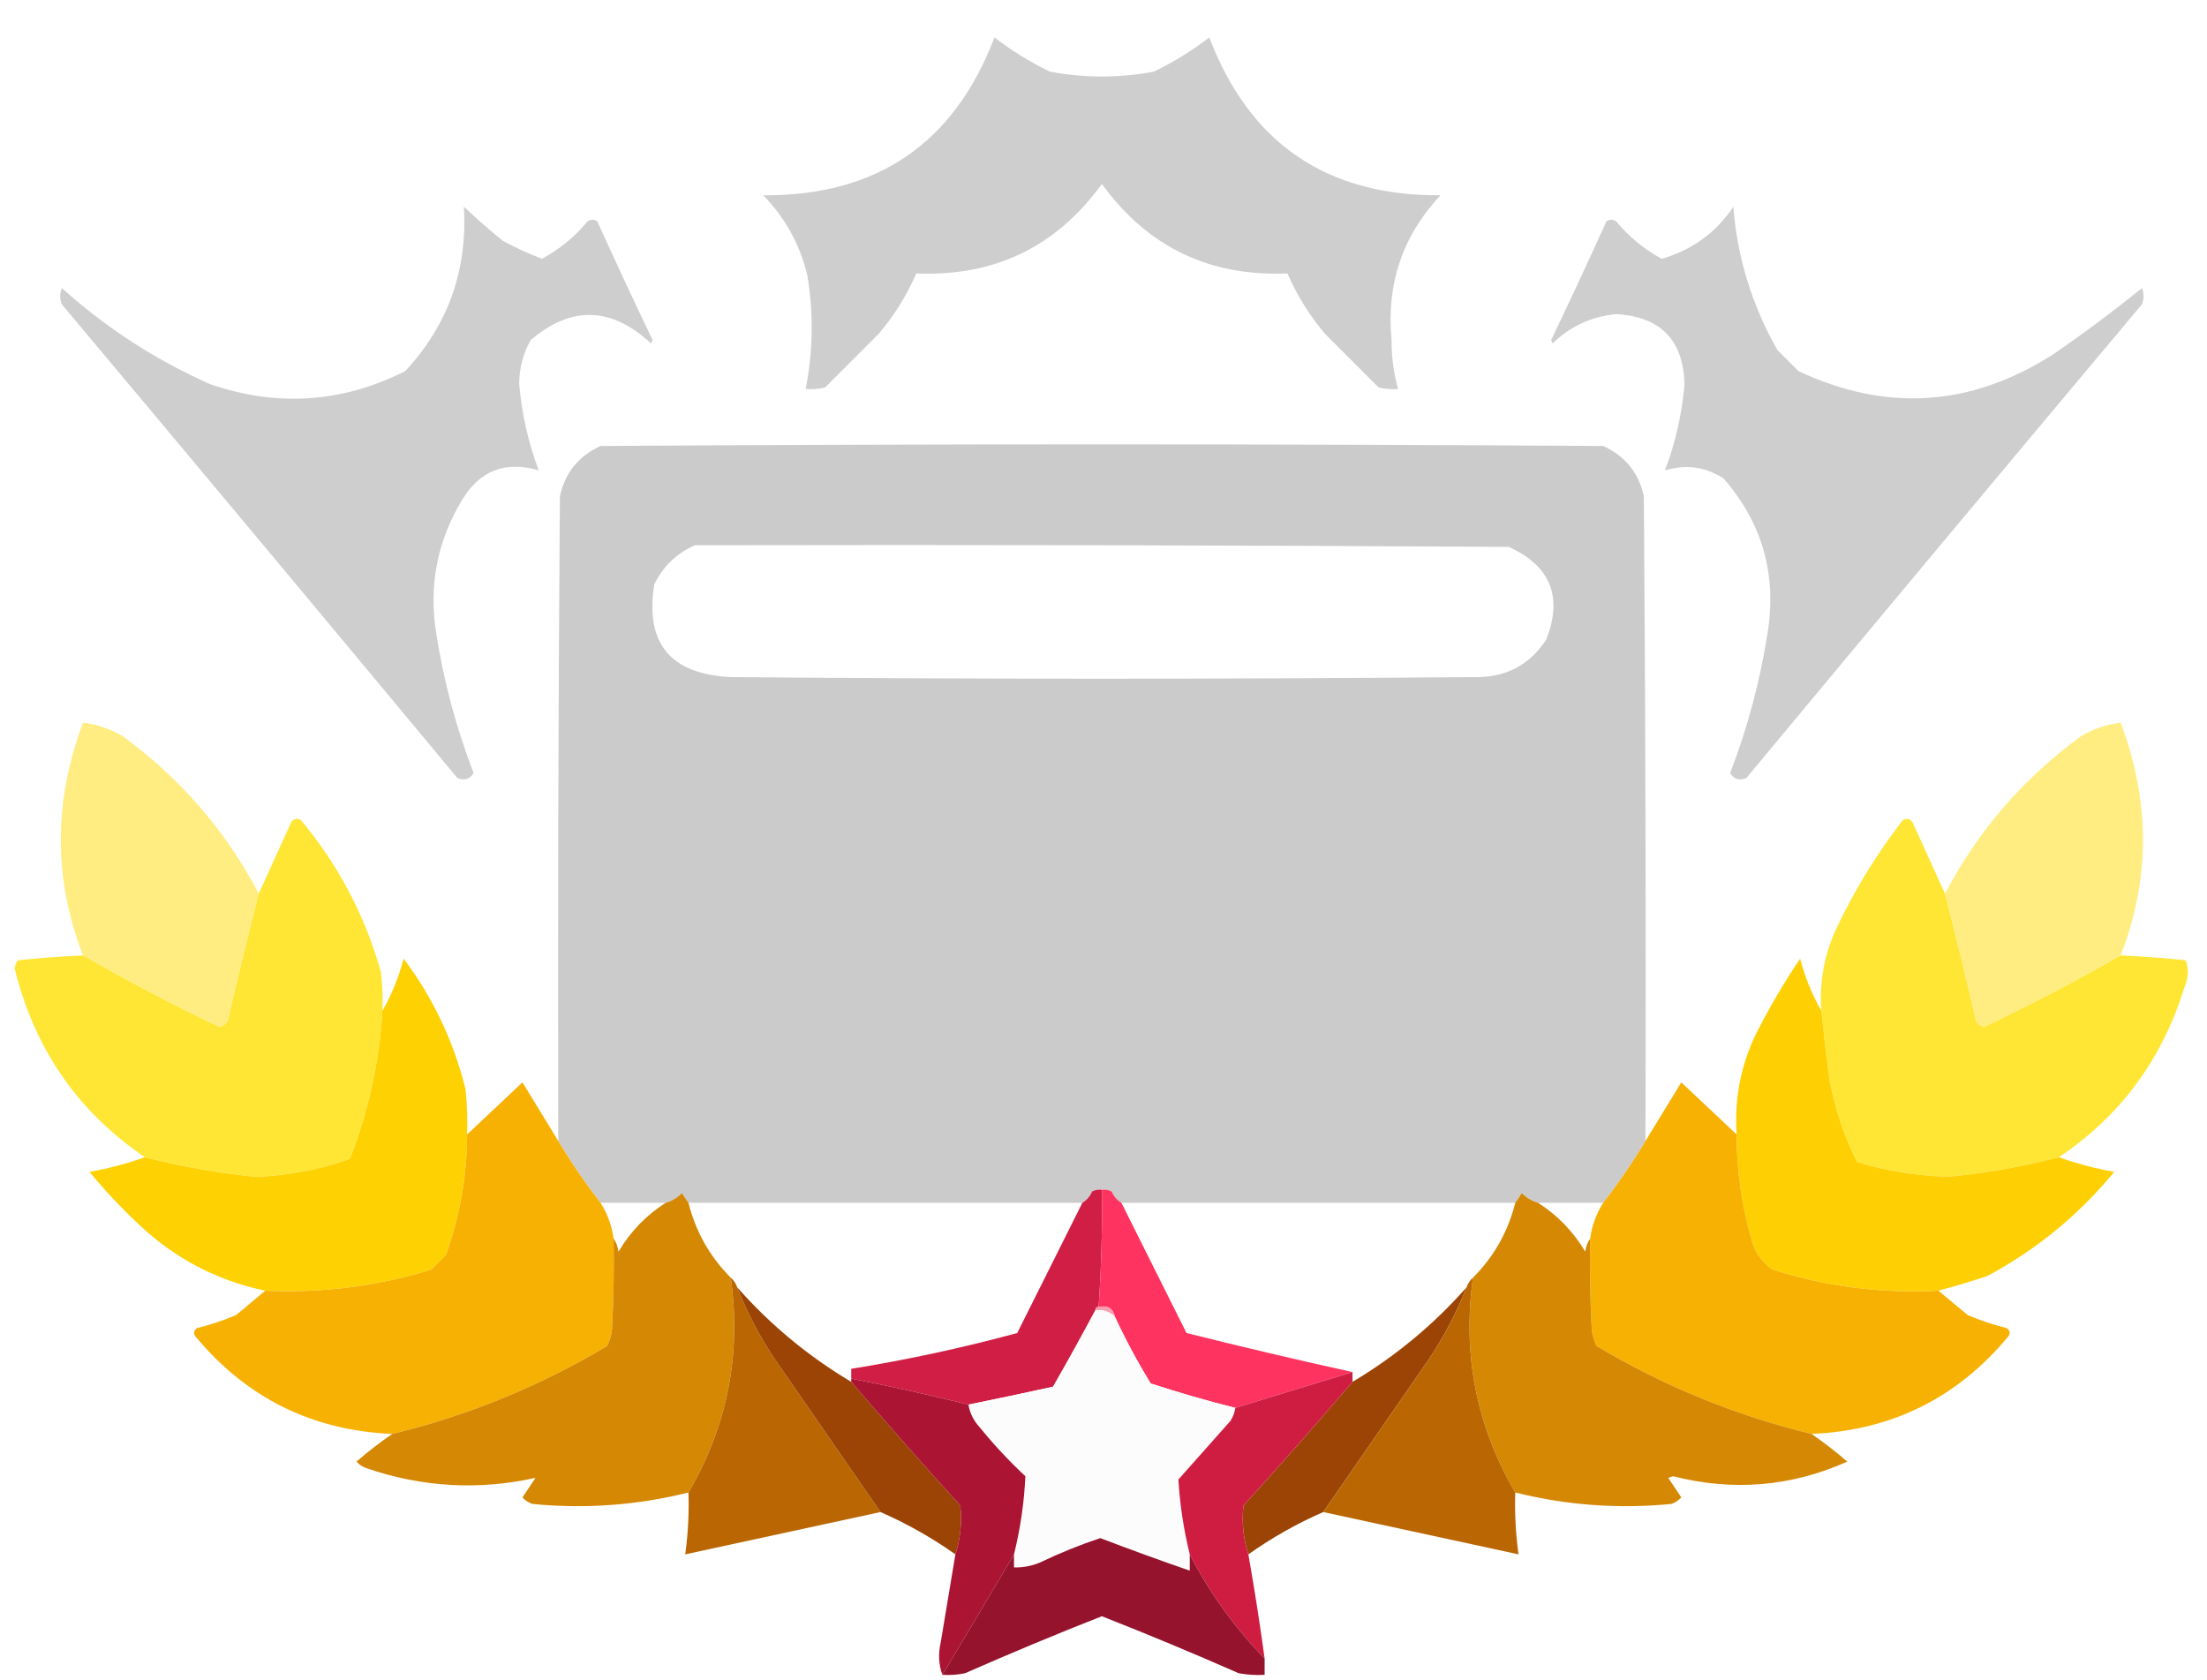
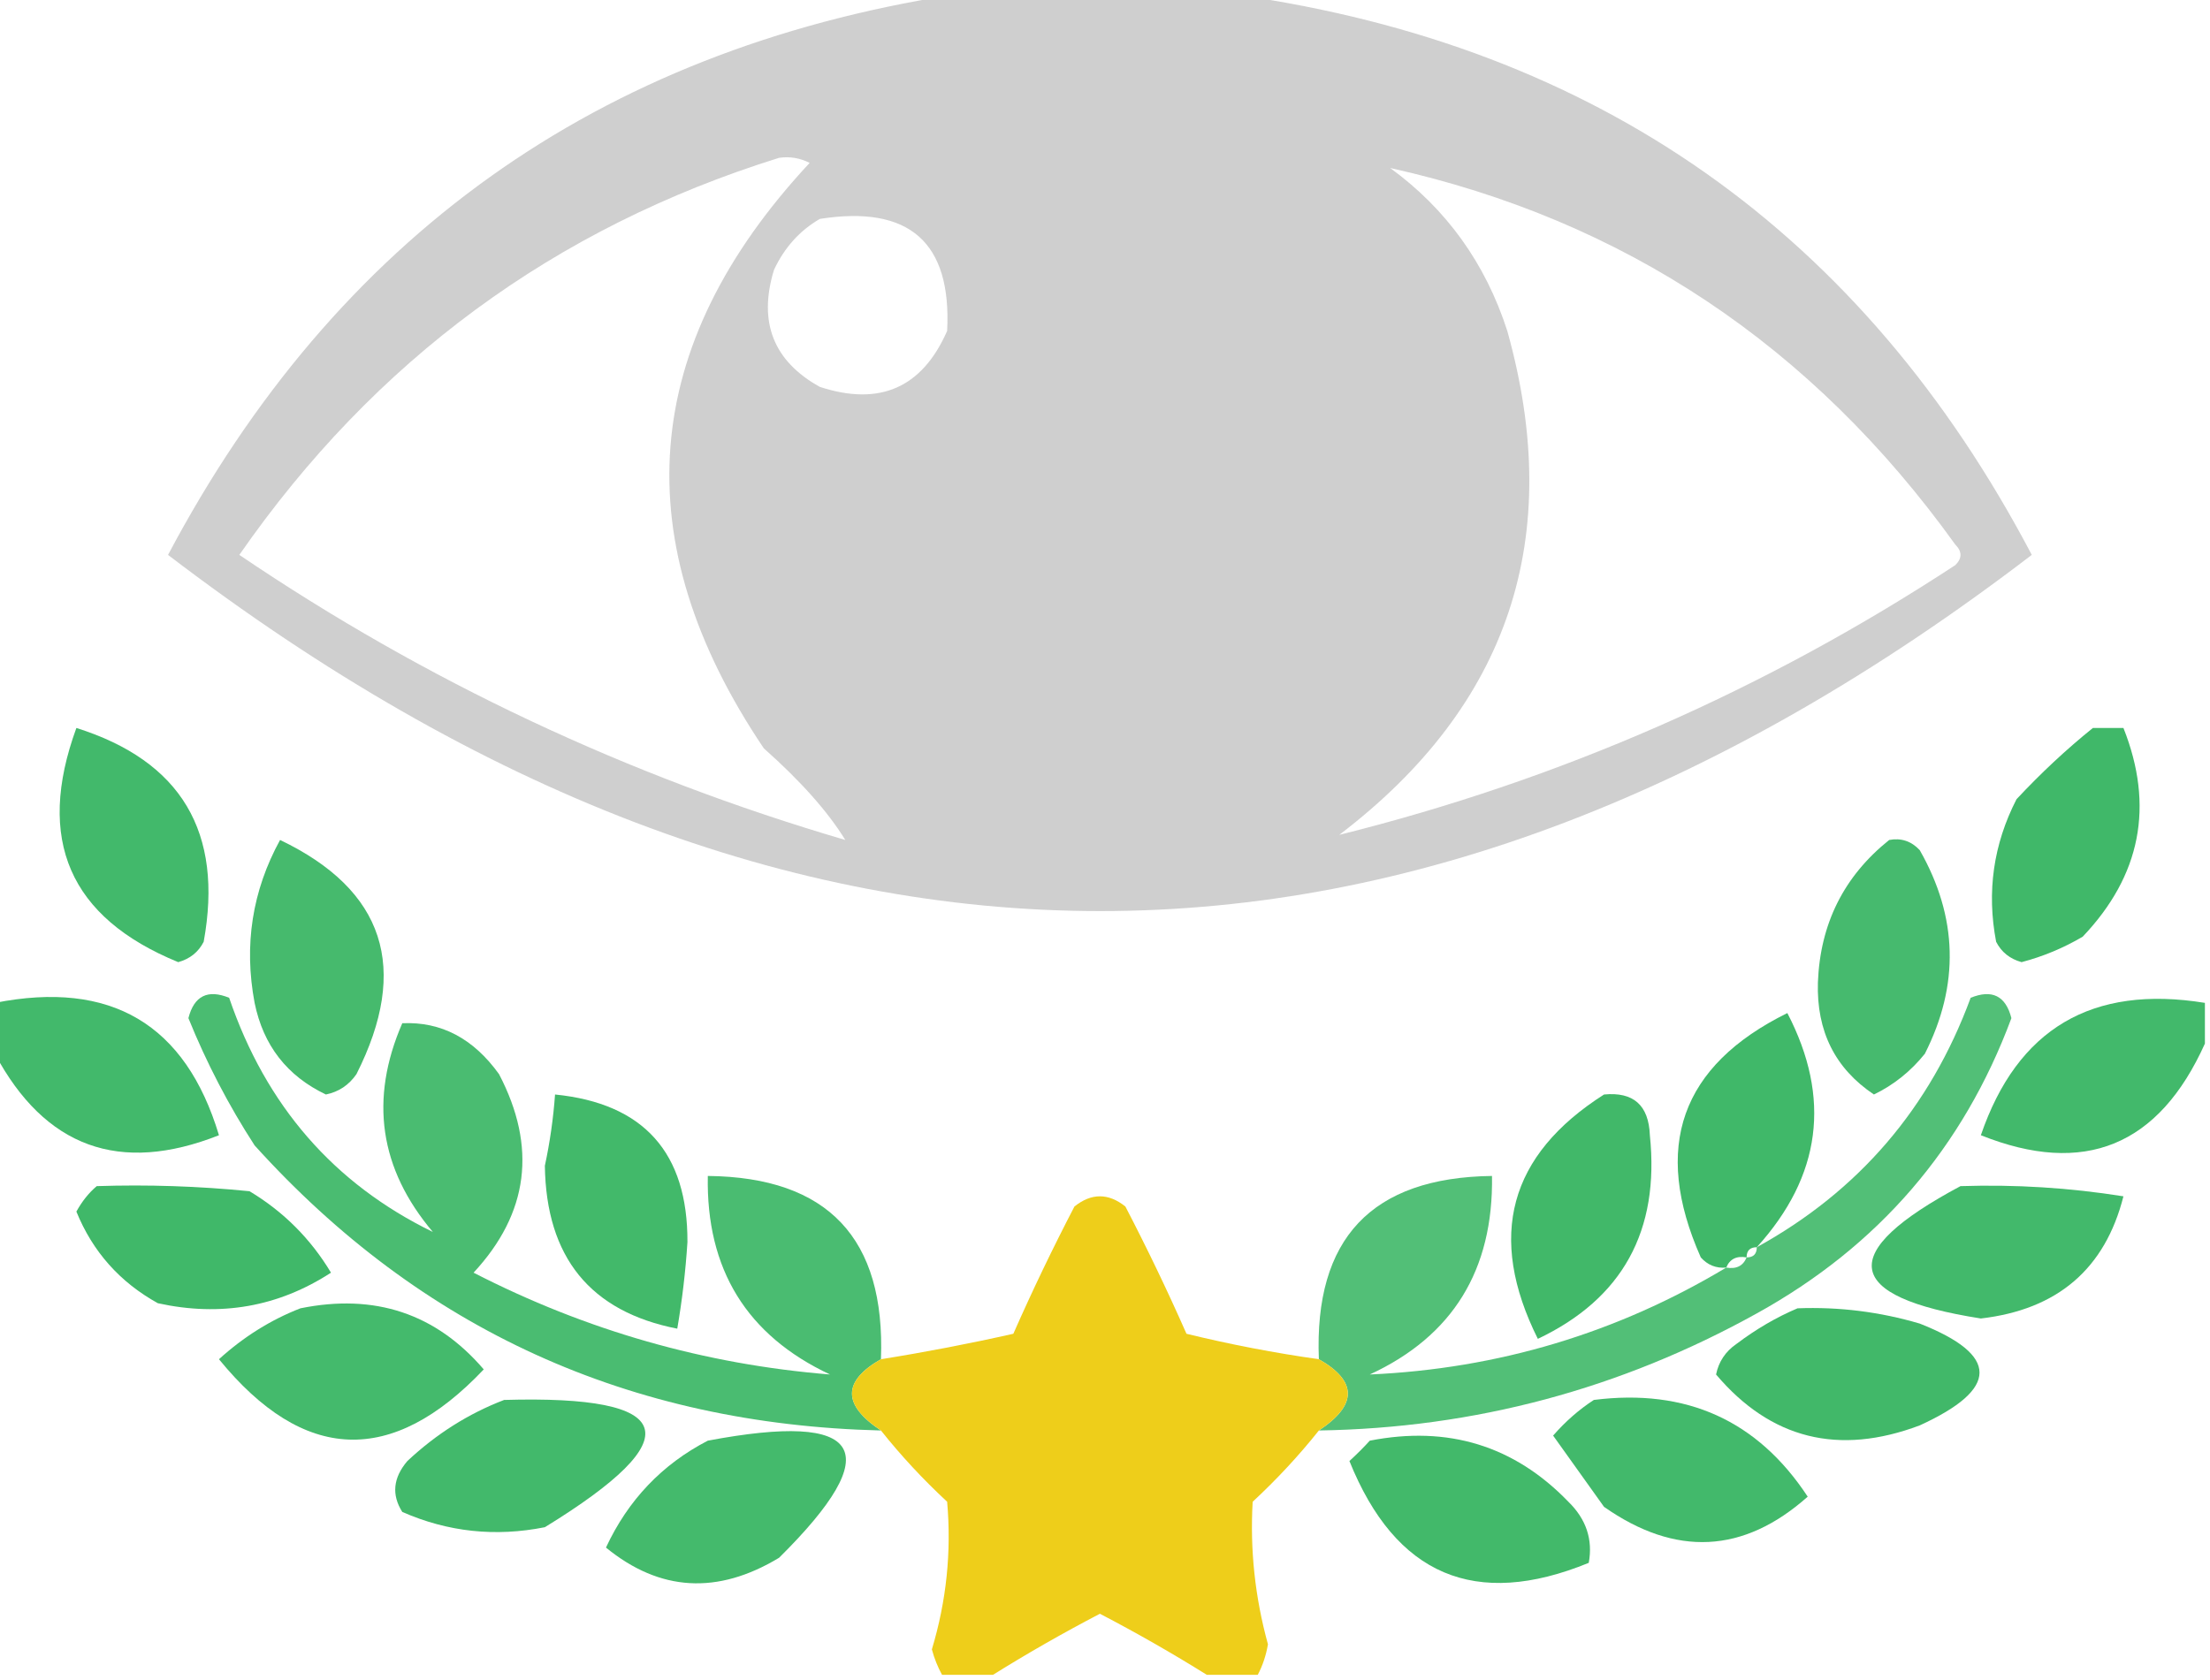
- <svg xmlns="http://www.w3.org/2000/svg" version="1.1" width="678px" height="516px" style="shape-rendering:geometricPrecision; text-rendering:geometricPrecision; image-rendering:optimizeQuality; fill-rule:evenodd; clip-rule:evenodd">
+ <svg xmlns="http://www.w3.org/2000/svg" version="1.1" width="217px" height="165px" style="shape-rendering:geometricPrecision; text-rendering:geometricPrecision; image-rendering:optimizeQuality; fill-rule:evenodd; clip-rule:evenodd">
  <g>
-     <path style="opacity:0.968" fill="#cccccc" d="M 305.5,11.5 C 310.719,15.518 316.386,19.018 322.5,22C 333.167,24 343.833,24 354.5,22C 360.614,19.018 366.281,15.518 371.5,11.5C 383.89,44.038 407.556,60.204 442.5,60C 430.84,72.478 425.84,87.311 427.5,104.5C 427.464,109.61 428.131,114.61 429.5,119.5C 427.473,119.662 425.473,119.495 423.5,119C 418.054,113.554 412.554,108.054 407,102.5C 402.277,96.888 398.444,90.721 395.5,84C 371.521,85.01 352.521,75.843 338.5,56.5C 324.479,75.843 305.479,85.01 281.5,84C 278.556,90.721 274.723,96.888 270,102.5C 264.446,108.054 258.946,113.554 253.5,119C 251.527,119.495 249.527,119.662 247.5,119.5C 249.799,107.906 249.966,96.24 248,84.5C 245.705,75.073 241.205,66.906 234.5,60C 269.444,60.204 293.11,44.038 305.5,11.5 Z" />
+     <path style="opacity:0.945" fill="#cccccc" d="M 93.5,-0.5 C 102.833,-0.5 112.167,-0.5 121.5,-0.5C 156.871,4.537 182.871,22.87 199.5,54.5C 138.546,101.147 77.546,101.147 16.5,54.5C 33.007,23.324 58.674,4.991 93.5,-0.5 Z M 76.5,15.5 C 77.552,15.351 78.552,15.517 79.5,16C 62.778,33.947 61.278,53.114 75,73.5C 78.618,76.712 81.284,79.712 83,82.5C 61.631,76.23 41.797,66.897 23.5,54.5C 36.774,35.379 54.441,22.379 76.5,15.5 Z M 136.5,16.5 C 159.45,21.598 177.95,33.932 192,53.5C 192.667,54.167 192.667,54.833 192,55.5C 173.272,67.785 153.105,76.618 131.5,82C 148.179,69.295 153.679,52.795 148,32.5C 145.86,25.863 142.027,20.53 136.5,16.5 Z M 80.5,21.5 C 89.282,20.122 93.449,23.789 93,32.5C 90.549,38.089 86.383,39.922 80.5,38C 75.931,35.459 74.431,31.625 76,26.5C 77.025,24.313 78.525,22.646 80.5,21.5 Z" />
  </g>
  <g>
-     <path style="opacity:0.96" fill="#cccccc" d="M 142.5,63.5 C 146.262,67.083 150.262,70.583 154.5,74C 158.381,76.107 162.381,77.941 166.5,79.5C 171.944,76.551 176.61,72.718 180.5,68C 181.5,67.333 182.5,67.333 183.5,68C 189.022,80.211 194.688,92.378 200.5,104.5C 200.333,104.833 200.167,105.167 200,105.5C 187.795,94.172 175.462,93.838 163,104.5C 160.661,108.687 159.495,113.187 159.5,118C 160.293,127.138 162.293,135.971 165.5,144.5C 155.301,141.508 147.468,144.508 142,153.5C 134.333,166.168 131.666,179.835 134,194.5C 136.303,209.243 140.137,223.576 145.5,237.5C 144.307,239.384 142.641,239.884 140.5,239C 100.119,190.408 59.619,141.908 19,93.5C 18.333,91.833 18.333,90.167 19,88.5C 32.581,100.712 47.748,110.545 64.5,118C 85.103,125.105 105.103,123.772 124.5,114C 137.665,99.814 143.665,82.981 142.5,63.5 Z" />
+     <path style="opacity:0.932" fill="#35b460" d="M 7.5,71.5 C 17.794,74.743 21.96,81.743 20,92.5C 19.481,93.516 18.647,94.182 17.5,94.5C 6.822,90.136 3.489,82.469 7.5,71.5 Z" />
  </g>
  <g>
-     <path style="opacity:0.96" fill="#cccccc" d="M 532.5,63.5 C 533.644,78.923 538.144,93.589 546,107.5C 548.167,109.667 550.333,111.833 552.5,114C 579.372,126.642 605.372,124.976 630.5,109C 639.949,102.552 649.116,95.719 658,88.5C 658.667,90.167 658.667,91.833 658,93.5C 617.381,141.908 576.881,190.408 536.5,239C 534.359,239.884 532.693,239.384 531.5,237.5C 536.863,223.576 540.697,209.243 543,194.5C 545.894,176.483 541.394,160.65 529.5,147C 523.939,143.388 517.939,142.554 511.5,144.5C 514.707,135.971 516.707,127.138 517.5,118C 517.093,104.426 510.093,97.26 496.5,96.5C 488.903,97.216 482.403,100.216 477,105.5C 476.833,105.167 476.667,104.833 476.5,104.5C 482.312,92.378 487.978,80.211 493.5,68C 494.5,67.333 495.5,67.333 496.5,68C 500.39,72.718 505.056,76.551 510.5,79.5C 519.864,76.781 527.197,71.448 532.5,63.5 Z" />
+     <path style="opacity:0.944" fill="#35b460" d="M 205.5,71.5 C 206.5,71.5 207.5,71.5 208.5,71.5C 211.544,79.162 210.211,85.995 204.5,92C 202.61,93.112 200.61,93.946 198.5,94.5C 197.353,94.182 196.519,93.516 196,92.5C 195.063,87.597 195.73,82.93 198,78.5C 200.396,75.933 202.896,73.6 205.5,71.5 Z" />
  </g>
  <g>
-     <path style="opacity:0.992" fill="#cccbcb" d="M 505.5,350.5 C 501.557,357.108 497.224,363.441 492.5,369.5C 485.833,369.5 479.167,369.5 472.5,369.5C 470.606,368.952 468.94,367.952 467.5,366.5C 466.824,367.602 466.158,368.602 465.5,369.5C 425.167,369.5 384.833,369.5 344.5,369.5C 343.163,368.685 342.163,367.518 341.5,366C 340.552,365.517 339.552,365.351 338.5,365.5C 337.448,365.351 336.448,365.517 335.5,366C 334.837,367.518 333.837,368.685 332.5,369.5C 292.167,369.5 251.833,369.5 211.5,369.5C 210.842,368.602 210.176,367.602 209.5,366.5C 208.06,367.952 206.394,368.952 204.5,369.5C 197.833,369.5 191.167,369.5 184.5,369.5C 179.776,363.441 175.443,357.108 171.5,350.5C 171.333,284.499 171.5,218.499 172,152.5C 173.539,145.287 177.705,140.12 184.5,137C 287.167,136.333 389.833,136.333 492.5,137C 499.295,140.12 503.461,145.287 505,152.5C 505.5,218.499 505.667,284.499 505.5,350.5 Z M 213.5,167.5 C 296.834,167.333 380.167,167.5 463.5,168C 476.339,173.847 480.172,183.347 475,196.5C 469.738,204.49 462.238,208.324 452.5,208C 376.5,208.667 300.5,208.667 224.5,208C 205.92,207.104 198.087,197.604 201,179.5C 203.744,173.921 207.911,169.921 213.5,167.5 Z" />
+     <path style="opacity:0.915" fill="#35b460" d="M 27.5,82.5 C 37.76,87.414 40.26,95.081 35,105.5C 34.261,106.574 33.261,107.241 32,107.5C 28.187,105.683 25.854,102.683 25,98.5C 23.932,92.825 24.765,87.492 27.5,82.5 Z" />
  </g>
  <g>
-     <path style="opacity:0.979" fill="#ffed7f" d="M 79.5,274.5 C 76.181,287.444 73.014,300.444 70,313.5C 69.481,314.516 68.647,315.182 67.5,315.5C 53.16,308.665 39.16,301.331 25.5,293.5C 16.406,270.072 16.406,246.239 25.5,222C 29.673,222.502 33.673,223.835 37.5,226C 55.326,238.983 69.326,255.15 79.5,274.5 Z" />
+     <path style="opacity:0.914" fill="#35b460" d="M 185.5,82.5 C 186.675,82.281 187.675,82.614 188.5,83.5C 192.251,90.085 192.418,96.752 189,103.5C 187.611,105.227 185.944,106.561 184,107.5C 180.19,104.95 178.357,101.284 178.5,96.5C 178.718,90.73 181.052,86.063 185.5,82.5 Z" />
  </g>
  <g>
-     <path style="opacity:0.979" fill="#ffed7f" d="M 651.5,293.5 C 637.84,301.331 623.84,308.665 609.5,315.5C 608.353,315.182 607.519,314.516 607,313.5C 603.986,300.444 600.819,287.444 597.5,274.5C 607.674,255.15 621.674,238.983 639.5,226C 643.327,223.835 647.327,222.502 651.5,222C 660.594,246.239 660.594,270.072 651.5,293.5 Z" />
+     <path style="opacity:0.932" fill="#35b460" d="M -0.5,98.5 C 10.879,96.245 18.212,100.578 21.5,111.5C 11.746,115.361 4.413,112.694 -0.5,103.5C -0.5,101.833 -0.5,100.167 -0.5,98.5 Z" />
  </g>
  <g>
-     <path style="opacity:0.993" fill="#ffe633" d="M 117.5,310.5 C 116.539,326.209 113.206,341.376 107.5,356C 98.144,359.338 88.477,361.171 78.5,361.5C 66.998,360.361 55.664,358.361 44.5,355.5C 23.85,341.467 10.517,322.134 4.5,297.5C 4.608,296.558 4.941,295.725 5.5,295C 12.156,294.289 18.822,293.789 25.5,293.5C 39.16,301.331 53.16,308.665 67.5,315.5C 68.647,315.182 69.481,314.516 70,313.5C 73.014,300.444 76.181,287.444 79.5,274.5C 82.805,267.219 86.138,259.886 89.5,252.5C 90.365,251.417 91.365,251.251 92.5,252C 103.938,265.707 112.105,281.207 117,298.5C 117.499,302.486 117.666,306.486 117.5,310.5 Z" />
+     <path style="opacity:0.894" fill="#35b460" d="M 86.5,133.5 C 82.71,135.662 82.71,137.995 86.5,140.5C 61.817,139.903 41.317,130.569 25,112.5C 22.443,108.554 20.276,104.387 18.5,100C 19.059,97.812 20.393,97.146 22.5,98C 26.111,108.593 32.778,116.26 42.5,121C 37.257,114.801 36.257,107.968 39.5,100.5C 43.312,100.326 46.479,101.993 49,105.5C 52.742,112.667 51.909,119.167 46.5,125C 57.55,130.678 69.217,134.011 81.5,135C 73.325,131.164 69.325,124.664 69.5,115.5C 81.286,115.621 86.953,121.621 86.5,133.5 Z" />
  </g>
  <g>
-     <path style="opacity:0.993" fill="#ffe633" d="M 597.5,274.5 C 600.819,287.444 603.986,300.444 607,313.5C 607.519,314.516 608.353,315.182 609.5,315.5C 623.84,308.665 637.84,301.331 651.5,293.5C 658.178,293.789 664.844,294.289 671.5,295C 672.443,297.8 672.276,300.634 671,303.5C 664.189,325.522 651.356,342.856 632.5,355.5C 621.348,358.397 610.015,360.397 598.5,361.5C 588.967,361.206 579.633,359.706 570.5,357C 566.489,348.966 563.655,340.466 562,331.5C 561.076,324.496 560.243,317.496 559.5,310.5C 558.879,301.773 560.379,293.44 564,285.5C 569.643,273.541 576.476,262.375 584.5,252C 585.635,251.251 586.635,251.417 587.5,252.5C 590.862,259.886 594.195,267.219 597.5,274.5 Z" />
+     <path style="opacity:0.854" fill="#35b460" d="M 129.5,140.5 C 133.29,137.995 133.29,135.662 129.5,133.5C 129.017,121.65 134.684,115.65 146.5,115.5C 146.647,124.732 142.647,131.232 134.5,135C 147.105,134.435 158.771,130.935 169.5,124.5C 170.492,124.672 171.158,124.338 171.5,123.5C 172.167,123.5 172.5,123.167 172.5,122.5C 182.516,116.979 189.516,108.813 193.5,98C 195.607,97.146 196.941,97.812 197.5,100C 192.771,112.732 184.438,122.399 172.5,129C 159.124,136.427 144.791,140.261 129.5,140.5 Z" />
  </g>
  <g>
-     <path style="opacity:0.988" fill="#fed000" d="M 143.5,348.5 C 143.458,361.21 141.291,373.543 137,385.5C 135.5,387 134,388.5 132.5,390C 115.908,395.137 98.908,397.303 81.5,396.5C 66.608,393.386 53.608,386.553 42.5,376C 37.133,370.968 32.133,365.635 27.5,360C 33.322,358.962 38.989,357.462 44.5,355.5C 55.664,358.361 66.998,360.361 78.5,361.5C 88.477,361.171 98.144,359.338 107.5,356C 113.206,341.376 116.539,326.209 117.5,310.5C 120.328,305.537 122.494,300.203 124,294.5C 133.003,306.508 139.336,319.841 143,334.5C 143.499,339.155 143.666,343.821 143.5,348.5 Z" />
+     <path style="opacity:0.932" fill="#35b460" d="M 216.5,98.5 C 216.5,99.833 216.5,101.167 216.5,102.5C 211.977,112.56 204.644,115.56 194.5,111.5C 198.085,101.035 205.418,96.701 216.5,98.5 Z" />
  </g>
  <g>
-     <path style="opacity:0.988" fill="#fecf00" d="M 559.5,310.5 C 560.243,317.496 561.076,324.496 562,331.5C 563.655,340.466 566.489,348.966 570.5,357C 579.633,359.706 588.967,361.206 598.5,361.5C 610.015,360.397 621.348,358.397 632.5,355.5C 638.011,357.462 643.678,358.962 649.5,360C 638.585,373.253 625.585,383.919 610.5,392C 605.423,393.68 600.423,395.18 595.5,396.5C 578.063,397.416 561.063,395.25 544.5,390C 541.131,387.635 538.964,384.468 538,380.5C 535.005,370.03 533.505,359.364 533.5,348.5C 532.78,338.042 534.614,328.042 539,318.5C 543.162,310.172 547.829,302.172 553,294.5C 554.506,300.203 556.672,305.537 559.5,310.5 Z" />
+     <path style="opacity:0.943" fill="#35b460" d="M 172.5,122.5 C 171.833,122.5 171.5,122.833 171.5,123.5C 170.508,123.328 169.842,123.662 169.5,124.5C 168.504,124.586 167.671,124.252 167,123.5C 162.199,112.671 165.032,104.671 175.5,99.5C 179.832,107.845 178.832,115.512 172.5,122.5 Z" />
  </g>
  <g>
-     <path style="opacity:0.991" fill="#f7b000" d="M 171.5,350.5 C 175.443,357.108 179.776,363.441 184.5,369.5C 186.623,372.867 187.956,376.534 188.5,380.5C 188.666,389.839 188.5,399.173 188,408.5C 187.798,410.256 187.298,411.922 186.5,413.5C 165.825,425.841 143.825,434.841 120.5,440.5C 95.904,439.452 75.738,429.452 60,410.5C 59.383,409.551 59.549,408.718 60.5,408C 64.608,406.973 68.608,405.64 72.5,404C 75.531,401.492 78.531,398.992 81.5,396.5C 98.908,397.303 115.908,395.137 132.5,390C 134,388.5 135.5,387 137,385.5C 141.291,373.543 143.458,361.21 143.5,348.5C 149.094,343.244 154.76,337.911 160.5,332.5C 164.178,338.528 167.844,344.528 171.5,350.5 Z" />
+     <path style="opacity:0.937" fill="#35b460" d="M 54.5,107.5 C 63.204,108.372 67.537,113.206 67.5,122C 67.316,124.865 66.982,127.698 66.5,130.5C 57.961,128.825 53.628,123.492 53.5,114.5C 53.997,112.182 54.331,109.848 54.5,107.5 Z" />
  </g>
  <g>
-     <path style="opacity:0.991" fill="#f7b000" d="M 533.5,348.5 C 533.505,359.364 535.005,370.03 538,380.5C 538.964,384.468 541.131,387.635 544.5,390C 561.063,395.25 578.063,397.416 595.5,396.5C 598.469,398.992 601.469,401.492 604.5,404C 608.392,405.64 612.392,406.973 616.5,408C 617.451,408.718 617.617,409.551 617,410.5C 601.262,429.452 581.096,439.452 556.5,440.5C 533.136,434.818 511.136,425.818 490.5,413.5C 489.702,411.922 489.202,410.256 489,408.5C 488.5,399.173 488.334,389.839 488.5,380.5C 489.044,376.534 490.377,372.867 492.5,369.5C 497.224,363.441 501.557,357.108 505.5,350.5C 509.156,344.528 512.822,338.528 516.5,332.5C 522.24,337.911 527.906,343.244 533.5,348.5 Z" />
+     <path style="opacity:0.939" fill="#35b460" d="M 157.5,107.5 C 160.388,107.22 161.888,108.553 162,111.5C 162.979,120.886 159.312,127.553 151,131.5C 145.991,121.449 148.157,113.449 157.5,107.5 Z" />
  </g>
  <g>
-     <path style="opacity:0.982" fill="#d01a41" d="M 338.5,365.5 C 338.672,377.52 338.338,389.52 337.5,401.5C 336.833,401.5 336.5,401.833 336.5,402.5C 332.321,410.352 327.988,418.185 323.5,426C 314.857,427.895 306.19,429.729 297.5,431.5C 285.565,428.516 273.565,425.85 261.5,423.5C 261.5,422.5 261.5,421.5 261.5,420.5C 278.719,417.723 295.719,414.057 312.5,409.5C 319.18,396.14 325.847,382.807 332.5,369.5C 333.837,368.685 334.837,367.518 335.5,366C 336.448,365.517 337.448,365.351 338.5,365.5 Z" />
+     <path style="opacity:0.945" fill="#35b460" d="M 9.5,116.5 C 14.511,116.334 19.511,116.501 24.5,117C 27.833,119 30.5,121.667 32.5,125C 27.334,128.354 21.668,129.354 15.5,128C 11.764,125.931 9.097,122.931 7.5,119C 8.056,117.989 8.722,117.156 9.5,116.5 Z" />
  </g>
  <g>
-     <path style="opacity:0.978" fill="#fe2f5c" d="M 338.5,365.5 C 339.552,365.351 340.552,365.517 341.5,366C 342.163,367.518 343.163,368.685 344.5,369.5C 351.153,382.807 357.82,396.14 364.5,409.5C 381.528,413.769 398.528,417.769 415.5,421.5C 403.516,425.163 391.516,428.83 379.5,432.5C 370.838,430.331 362.172,427.831 353.5,425C 349.439,418.378 345.772,411.545 342.5,404.5C 341.952,401.916 340.285,400.916 337.5,401.5C 338.338,389.52 338.672,377.52 338.5,365.5 Z" />
+     <path style="opacity:0.932" fill="#35b460" d="M 192.5,116.5 C 197.88,116.324 203.213,116.658 208.5,117.5C 206.694,124.627 202.028,128.627 194.5,129.5C 180.917,127.371 180.251,123.038 192.5,116.5 Z" />
  </g>
  <g>
-     <path style="opacity:0.987" fill="#d48701" d="M 211.5,369.5 C 213.739,378.392 218.072,386.059 224.5,392.5C 227.779,416.041 223.446,438.041 211.5,458.5C 195.673,462.43 179.673,463.597 163.5,462C 162.328,461.581 161.328,460.915 160.5,460C 161.833,458 163.167,456 164.5,454C 146.958,457.873 129.624,456.873 112.5,451C 111.328,450.581 110.328,449.915 109.5,449C 113.067,445.92 116.733,443.087 120.5,440.5C 143.825,434.841 165.825,425.841 186.5,413.5C 187.298,411.922 187.798,410.256 188,408.5C 188.5,399.173 188.666,389.839 188.5,380.5C 189.29,381.609 189.79,382.942 190,384.5C 193.693,378.309 198.526,373.309 204.5,369.5C 206.394,368.952 208.06,367.952 209.5,366.5C 210.176,367.602 210.842,368.602 211.5,369.5 Z" />
+     <path style="opacity:0.995" fill="#eece19" d="M 129.5,133.5 C 133.29,135.662 133.29,137.995 129.5,140.5C 127.539,142.963 125.372,145.297 123,147.5C 122.729,152.219 123.229,156.885 124.5,161.5C 124.315,162.584 123.982,163.584 123.5,164.5C 121.833,164.5 120.167,164.5 118.5,164.5C 115.128,162.394 111.628,160.394 108,158.5C 104.372,160.394 100.872,162.394 97.5,164.5C 95.833,164.5 94.167,164.5 92.5,164.5C 92.077,163.735 91.743,162.902 91.5,162C 92.933,157.243 93.433,152.41 93,147.5C 90.628,145.297 88.461,142.963 86.5,140.5C 82.71,137.995 82.71,135.662 86.5,133.5C 90.841,132.807 95.175,131.974 99.5,131C 101.356,126.788 103.356,122.621 105.5,118.5C 107.167,117.167 108.833,117.167 110.5,118.5C 112.644,122.621 114.644,126.788 116.5,131C 120.803,132.05 125.137,132.884 129.5,133.5 Z" />
  </g>
  <g>
-     <path style="opacity:0.987" fill="#d48701" d="M 472.5,369.5 C 478.474,373.309 483.307,378.309 487,384.5C 487.21,382.942 487.71,381.609 488.5,380.5C 488.334,389.839 488.5,399.173 489,408.5C 489.202,410.256 489.702,411.922 490.5,413.5C 511.136,425.818 533.136,434.818 556.5,440.5C 560.267,443.087 563.933,445.92 567.5,449C 550.234,456.702 532.4,458.202 514,453.5C 513.5,453.667 513,453.833 512.5,454C 513.833,456 515.167,458 516.5,460C 515.672,460.915 514.672,461.581 513.5,462C 497.327,463.597 481.327,462.43 465.5,458.5C 453.554,438.041 449.221,416.041 452.5,392.5C 458.928,386.059 463.261,378.392 465.5,369.5C 466.158,368.602 466.824,367.602 467.5,366.5C 468.94,367.952 470.606,368.952 472.5,369.5 Z" />
+     <path style="opacity:0.923" fill="#35b460" d="M 29.5,128.5 C 36.8,127.016 42.8,129.016 47.5,134.5C 38.481,144.023 29.815,143.69 21.5,133.5C 23.928,131.295 26.595,129.628 29.5,128.5 Z" />
  </g>
  <g>
-     <path style="opacity:0.986" fill="#b96500" d="M 224.5,392.5 C 225.401,393.29 226.068,394.29 226.5,395.5C 229.528,403.221 233.361,410.554 238,417.5C 248.843,433.196 259.677,448.862 270.5,464.5C 250.736,468.766 230.736,473.1 210.5,477.5C 211.372,471.211 211.705,464.878 211.5,458.5C 223.446,438.041 227.779,416.041 224.5,392.5 Z" />
+     <path style="opacity:0.939" fill="#35b460" d="M 176.5,128.5 C 180.582,128.344 184.582,128.844 188.5,130C 196.324,133.086 196.324,136.419 188.5,140C 180.531,143.002 173.864,141.335 168.5,135C 168.759,133.739 169.426,132.739 170.5,132C 172.432,130.541 174.432,129.375 176.5,128.5 Z" />
  </g>
  <g>
-     <path style="opacity:0.975" fill="#994000" d="M 226.5,395.5 C 236.659,406.993 248.326,416.66 261.5,424.5C 272.429,437.27 283.596,449.936 295,462.5C 295.566,467.632 295.066,472.632 293.5,477.5C 286.293,472.395 278.626,468.062 270.5,464.5C 259.677,448.862 248.843,433.196 238,417.5C 233.361,410.554 229.528,403.221 226.5,395.5 Z" />
+     <path style="opacity:0.93" fill="#35b460" d="M 49.5,137.5 C 66.536,137.008 67.87,141.174 53.5,150C 48.64,150.968 43.974,150.468 39.5,148.5C 38.432,146.813 38.599,145.146 40,143.5C 42.843,140.837 46.009,138.837 49.5,137.5 Z" />
  </g>
  <g>
-     <path style="opacity:0.975" fill="#994000" d="M 450.5,395.5 C 447.472,403.221 443.639,410.554 439,417.5C 428.157,433.196 417.323,448.862 406.5,464.5C 398.374,468.062 390.707,472.395 383.5,477.5C 381.934,472.632 381.434,467.632 382,462.5C 393.404,449.936 404.571,437.27 415.5,424.5C 428.674,416.66 440.341,406.993 450.5,395.5 Z" />
+     <path style="opacity:0.93" fill="#35b460" d="M 156.5,137.5 C 165.578,136.349 172.578,139.516 177.5,147C 171.203,152.596 164.536,152.929 157.5,148C 155.833,145.667 154.167,143.333 152.5,141C 153.731,139.595 155.064,138.429 156.5,137.5 Z" />
  </g>
  <g>
-     <path style="opacity:0.986" fill="#b96500" d="M 452.5,392.5 C 449.221,416.041 453.554,438.041 465.5,458.5C 465.295,464.878 465.628,471.211 466.5,477.5C 446.264,473.1 426.264,468.766 406.5,464.5C 417.323,448.862 428.157,433.196 439,417.5C 443.639,410.554 447.472,403.221 450.5,395.5C 450.932,394.29 451.599,393.29 452.5,392.5 Z" />
+     <path style="opacity:0.922" fill="#35b460" d="M 69.5,141.5 C 84.829,138.602 87.162,142.436 76.5,153C 70.447,156.654 64.781,156.321 59.5,152C 61.676,147.325 65.01,143.825 69.5,141.5 Z" />
  </g>
  <g>
-     <path style="opacity:1" fill="#fc9db0" d="M 336.5,402.5 C 336.5,401.833 336.833,401.5 337.5,401.5C 340.285,400.916 341.952,401.916 342.5,404.5C 340.858,402.919 338.858,402.253 336.5,402.5 Z" />
-   </g>
-   <g>
-     <path style="opacity:1" fill="#fdfcfc" d="M 336.5,402.5 C 338.858,402.253 340.858,402.919 342.5,404.5C 345.772,411.545 349.439,418.378 353.5,425C 362.172,427.831 370.838,430.331 379.5,432.5C 379.291,433.922 378.791,435.255 378,436.5C 372.667,442.5 367.333,448.5 362,454.5C 362.464,462.246 363.631,469.912 365.5,477.5C 365.5,479.167 365.5,480.833 365.5,482.5C 356.314,479.329 347.148,475.995 338,472.5C 331.687,474.605 325.52,477.105 319.5,480C 316.937,481.079 314.271,481.579 311.5,481.5C 311.5,480.167 311.5,478.833 311.5,477.5C 313.465,469.581 314.631,461.581 315,453.5C 309.966,448.801 305.3,443.801 301,438.5C 299.121,436.473 297.954,434.14 297.5,431.5C 306.19,429.729 314.857,427.895 323.5,426C 327.988,418.185 332.321,410.352 336.5,402.5 Z" />
-   </g>
-   <g>
-     <path style="opacity:0.995" fill="#cf1c41" d="M 415.5,421.5 C 415.5,422.5 415.5,423.5 415.5,424.5C 404.571,437.27 393.404,449.936 382,462.5C 381.434,467.632 381.934,472.632 383.5,477.5C 385.383,488.13 387.049,498.797 388.5,509.5C 379.171,499.868 371.505,489.201 365.5,477.5C 363.631,469.912 362.464,462.246 362,454.5C 367.333,448.5 372.667,442.5 378,436.5C 378.791,435.255 379.291,433.922 379.5,432.5C 391.516,428.83 403.516,425.163 415.5,421.5 Z" />
-   </g>
-   <g>
-     <path style="opacity:0.994" fill="#ac1332" d="M 261.5,424.5 C 261.5,424.167 261.5,423.833 261.5,423.5C 273.565,425.85 285.565,428.516 297.5,431.5C 297.954,434.14 299.121,436.473 301,438.5C 305.3,443.801 309.966,448.801 315,453.5C 314.631,461.581 313.465,469.581 311.5,477.5C 304.249,489.781 296.916,502.115 289.5,514.5C 288.359,511.36 288.192,508.027 289,504.5C 290.502,495.487 292.002,486.487 293.5,477.5C 295.066,472.632 295.566,467.632 295,462.5C 283.596,449.936 272.429,437.27 261.5,424.5 Z" />
-   </g>
-   <g>
-     <path style="opacity:0.983" fill="#930f2a" d="M 365.5,477.5 C 371.505,489.201 379.171,499.868 388.5,509.5C 388.5,511.167 388.5,512.833 388.5,514.5C 385.813,514.664 383.146,514.497 380.5,514C 366.61,507.888 352.61,502.054 338.5,496.5C 324.39,502.054 310.39,507.888 296.5,514C 294.19,514.497 291.857,514.663 289.5,514.5C 296.916,502.115 304.249,489.781 311.5,477.5C 311.5,478.833 311.5,480.167 311.5,481.5C 314.271,481.579 316.937,481.079 319.5,480C 325.52,477.105 331.687,474.605 338,472.5C 347.148,475.995 356.314,479.329 365.5,482.5C 365.5,480.833 365.5,479.167 365.5,477.5 Z" />
+     <path style="opacity:0.934" fill="#35b460" d="M 134.5,141.5 C 142.187,139.996 148.687,141.996 154,147.5C 155.751,149.212 156.418,151.212 156,153.5C 144.858,158.061 137.024,154.728 132.5,143.5C 133.243,142.818 133.909,142.151 134.5,141.5 Z" />
  </g>
</svg>
